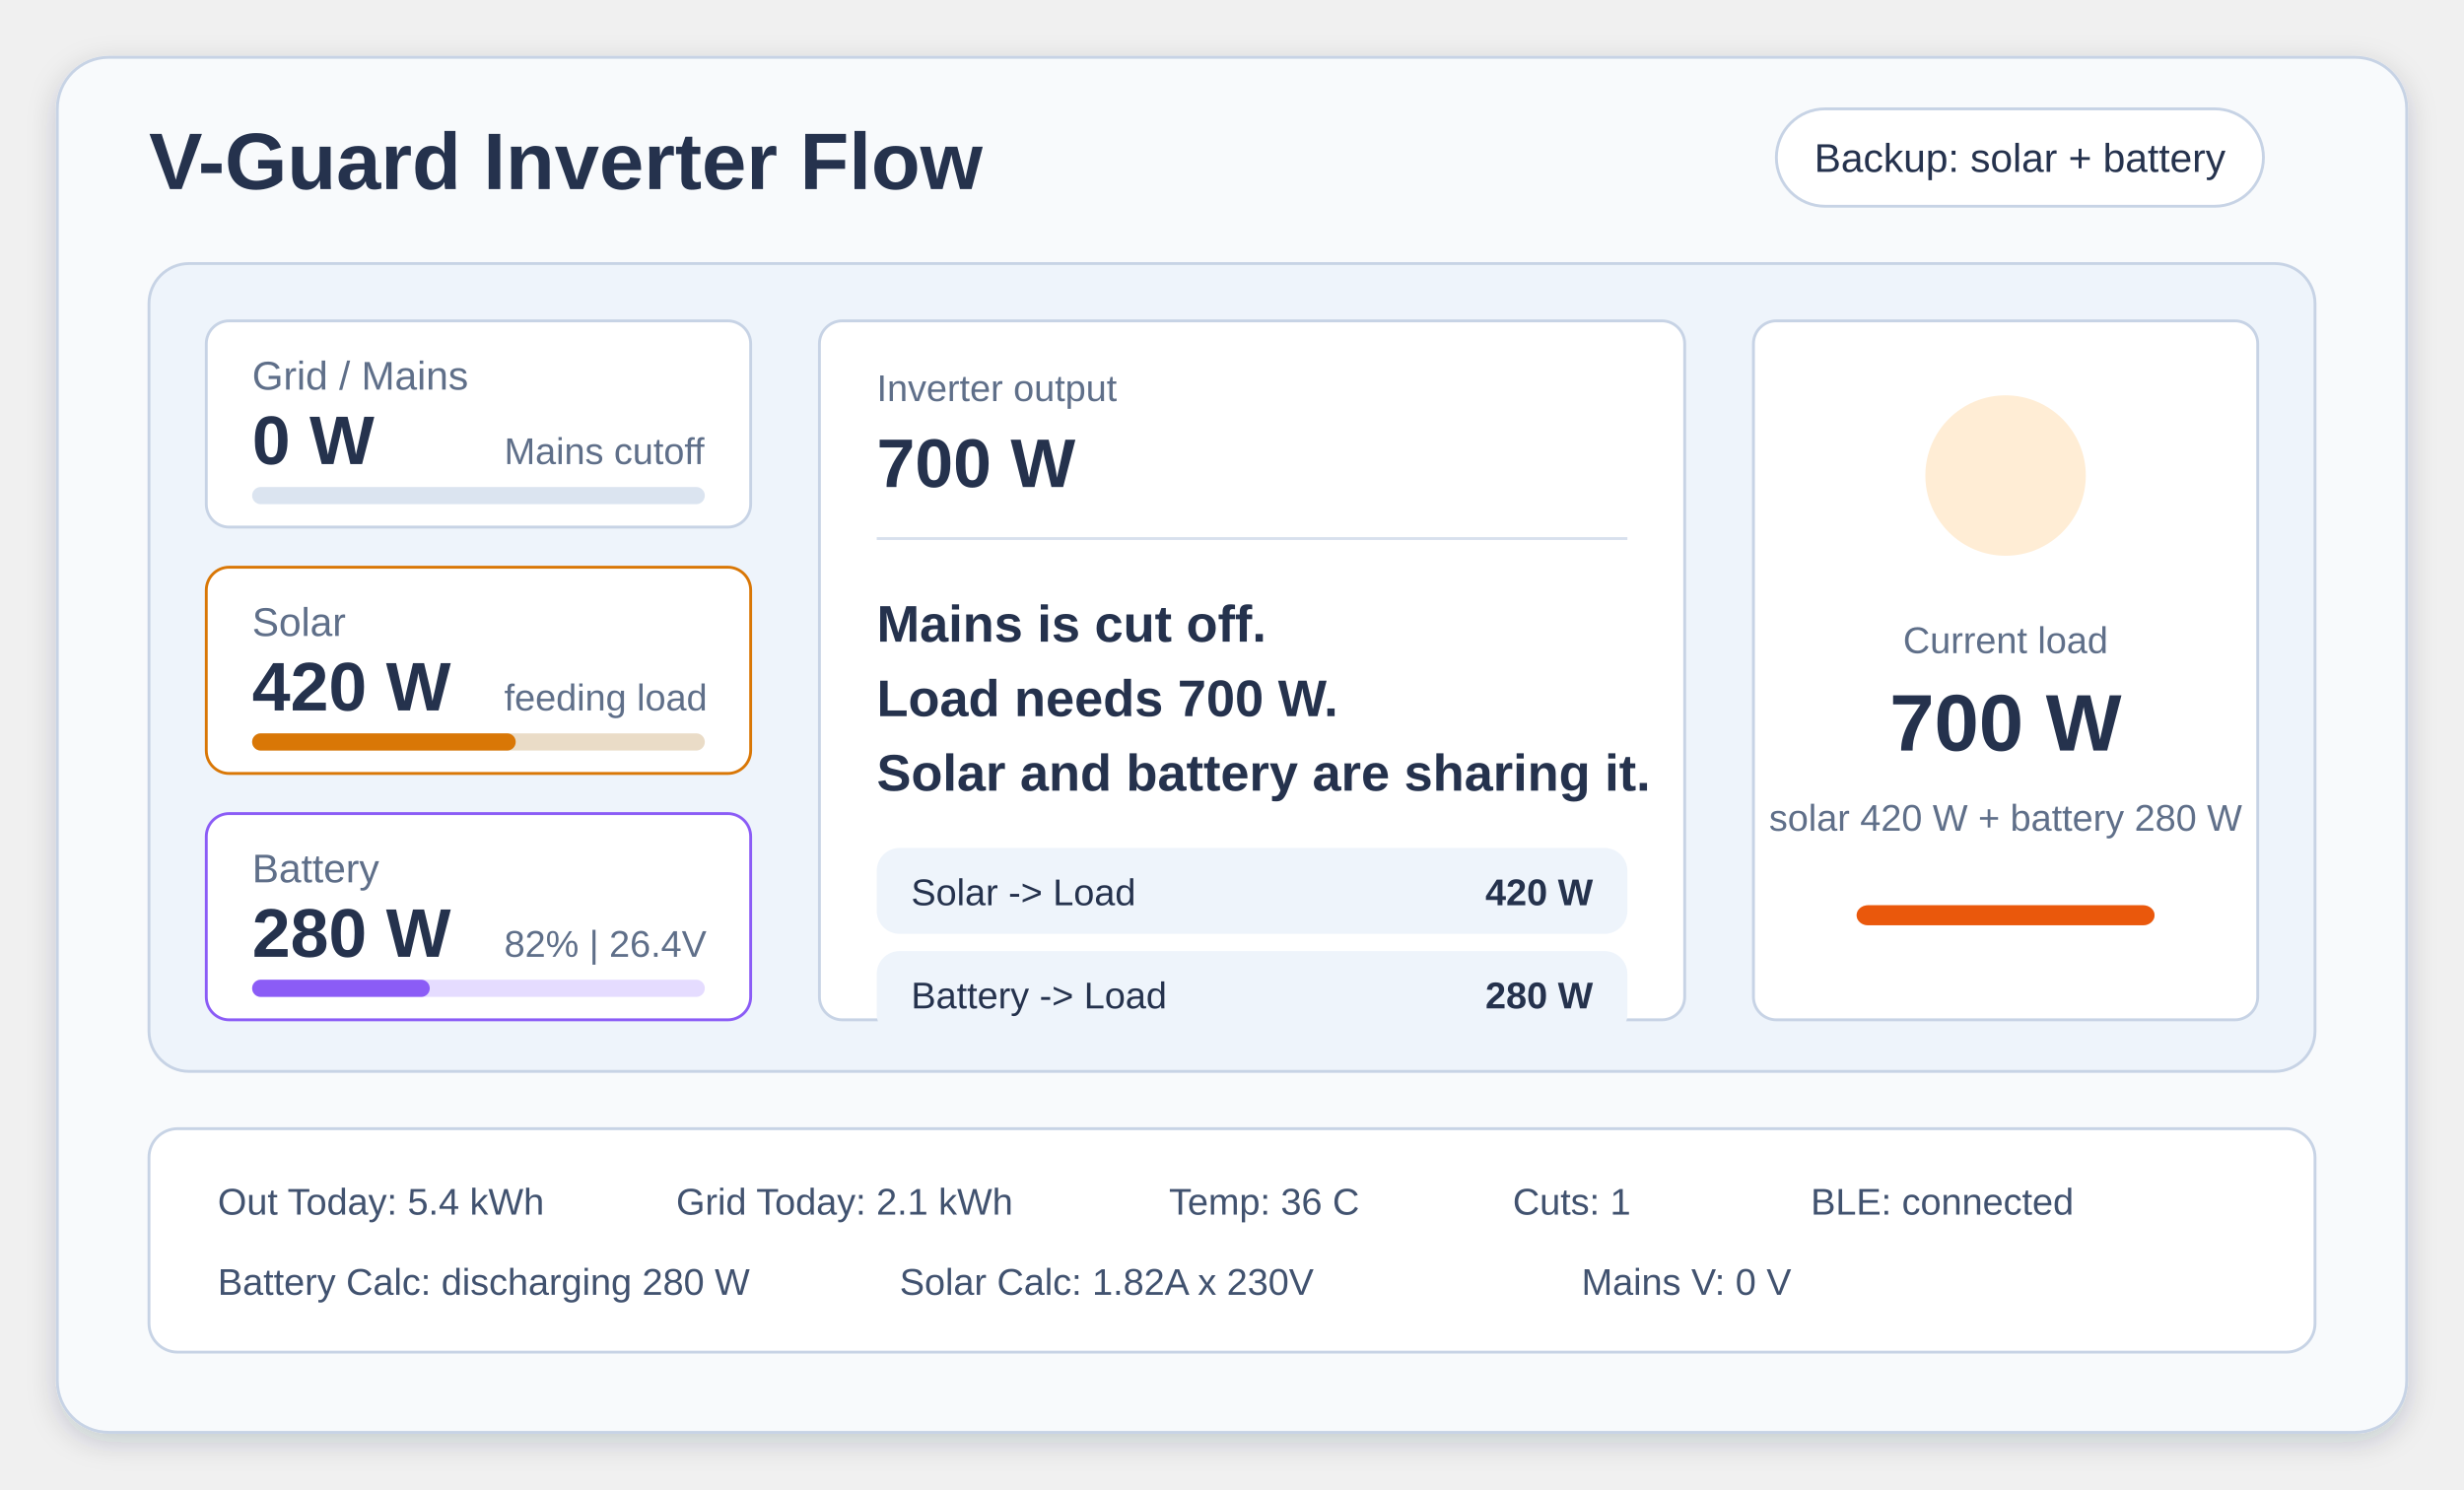
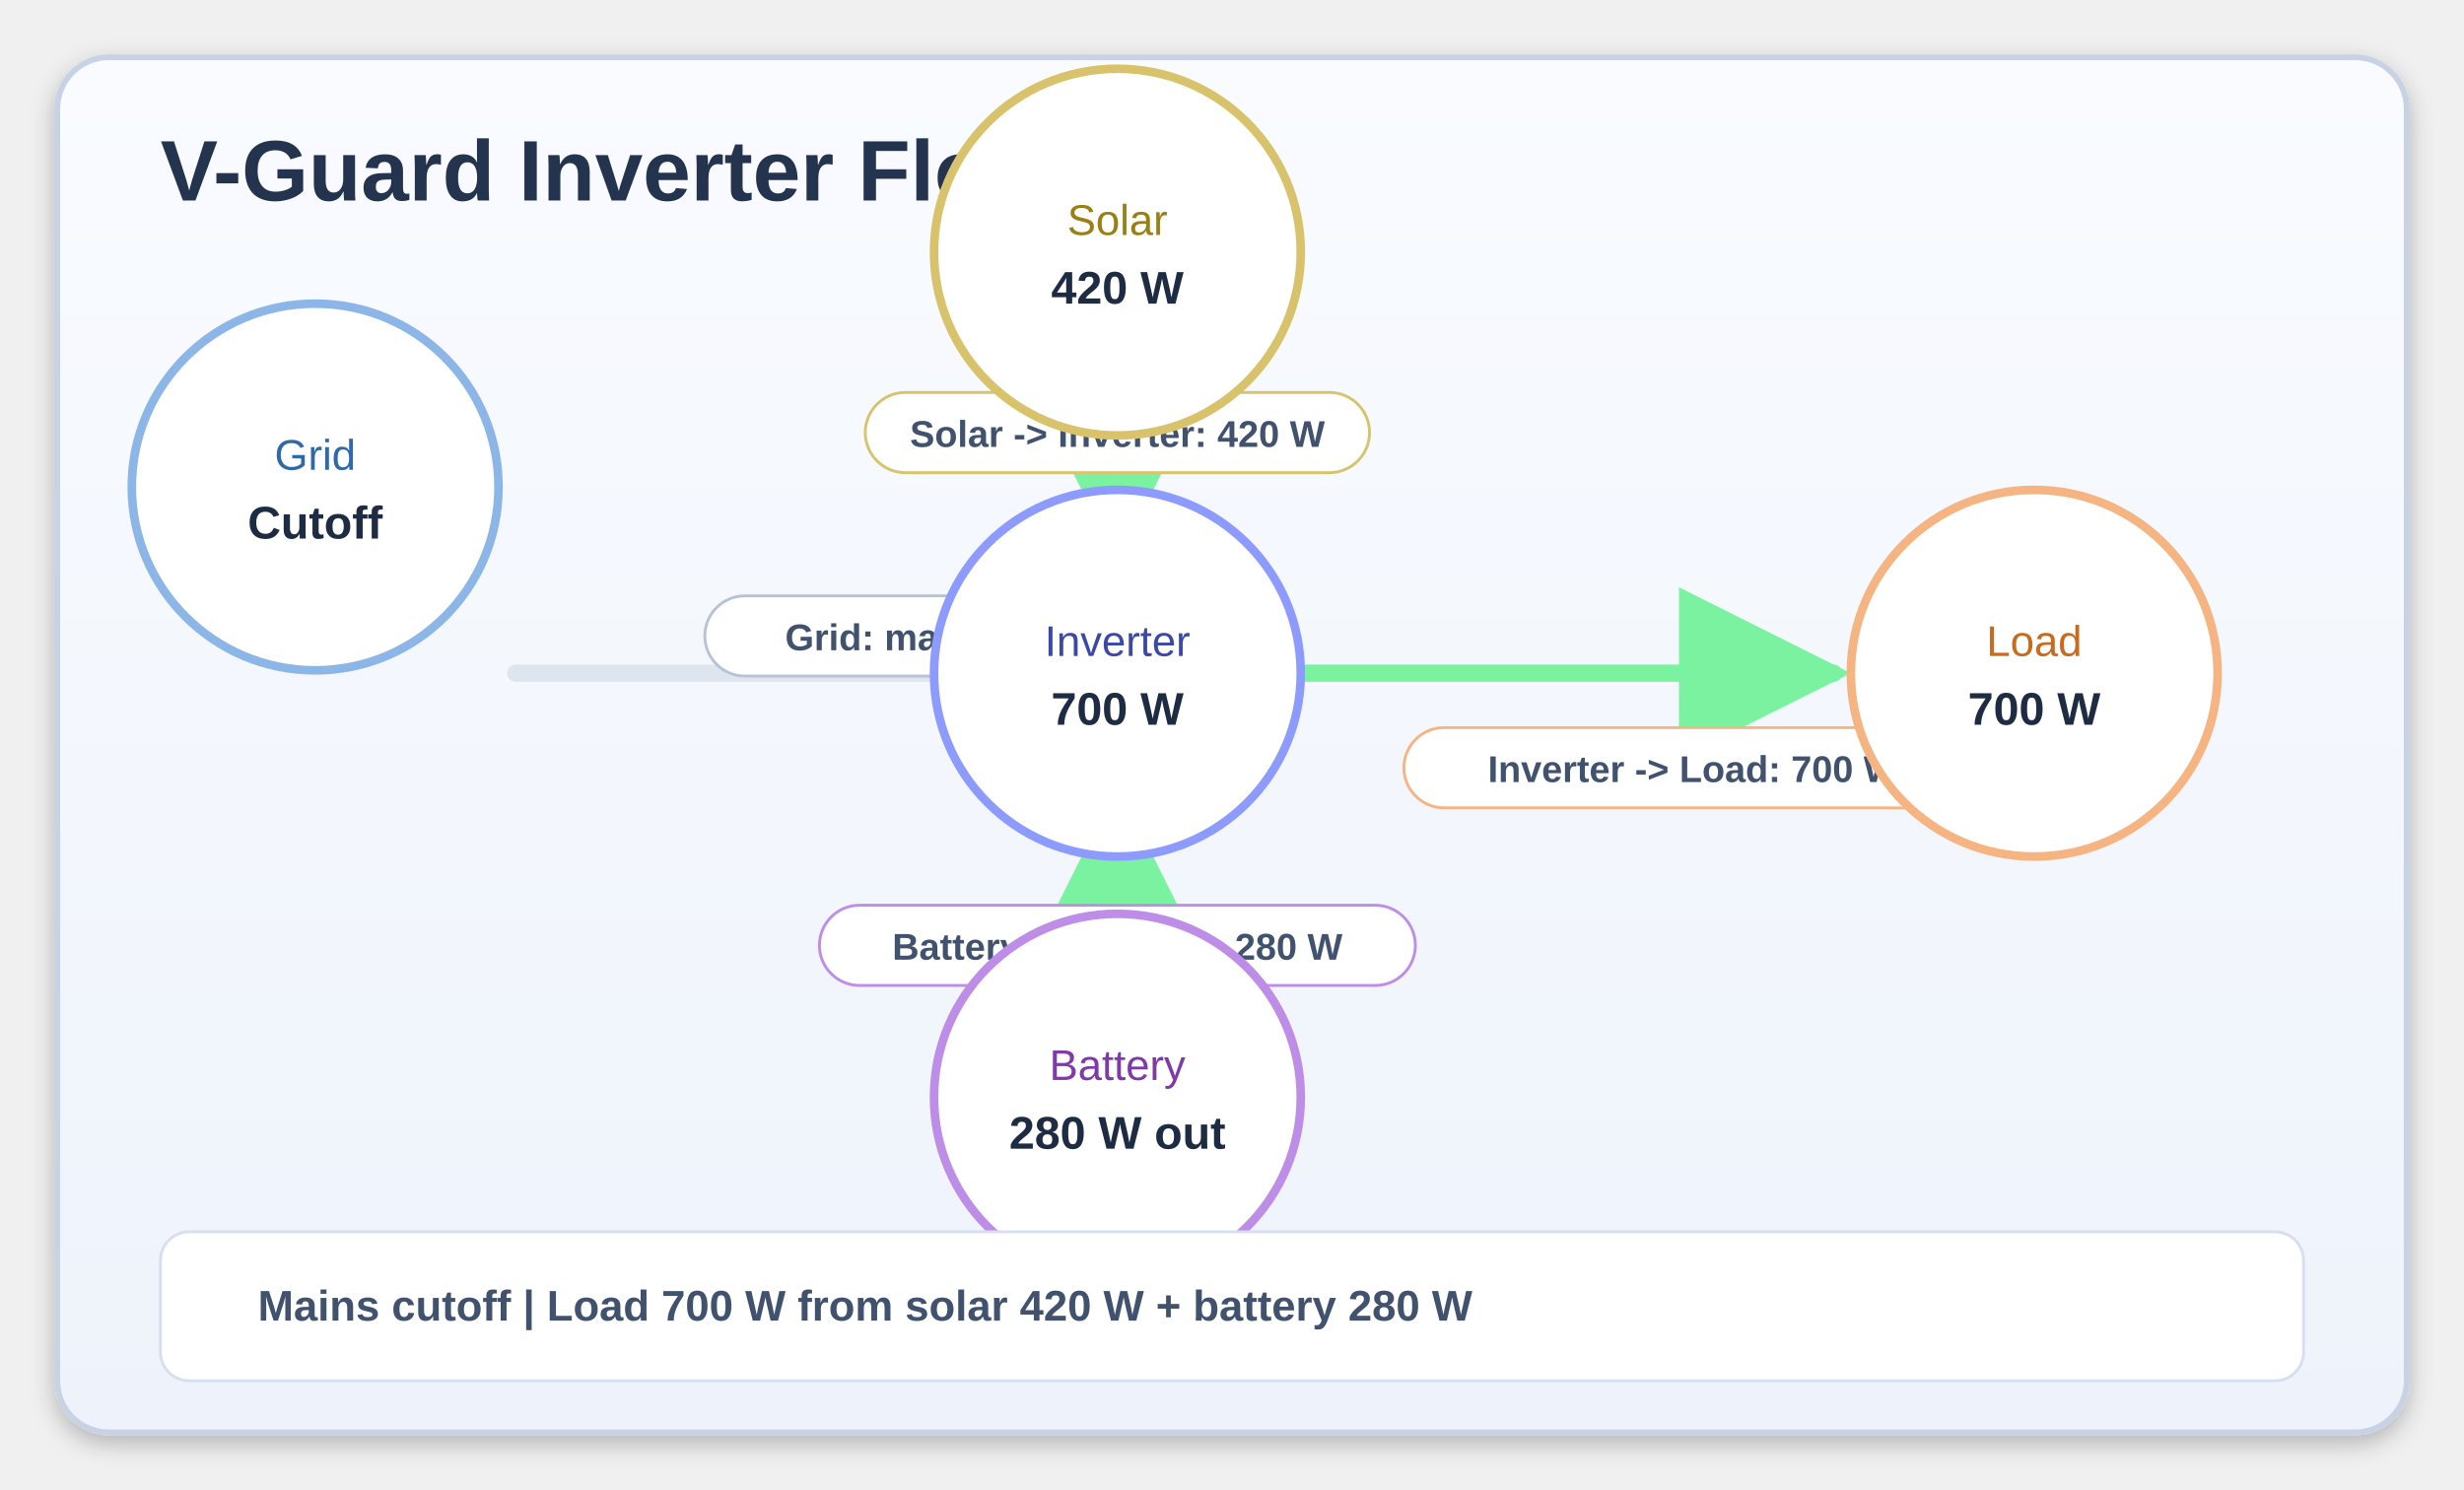
<svg xmlns="http://www.w3.org/2000/svg" viewBox="0 0 860 520" width="860" height="520" role="img" aria-label="Custom Flow Card preview">
  <defs>
-     <filter id="shadow" x="-20%" y="-20%" width="140%" height="140%">
-       <feDropShadow dx="0" dy="3" stdDeviation="5" flood-color="#14213d" flood-opacity="0.18" />
+     <linearGradient id="bg" x1="0" y1="0" x2="0" y2="1">
+       <stop offset="0%" stop-color="#f9fbff" />
+       <stop offset="100%" stop-color="#eef3fb" />
+     </linearGradient>
+     <filter id="softShadow" x="-20%" y="-20%" width="140%" height="140%">
+       <feDropShadow dx="0" dy="3" stdDeviation="4" flood-color="#000000" flood-opacity="0.25" />
    </filter>
+     <marker id="arrow" markerWidth="10" markerHeight="10" refX="9" refY="5" orient="auto">
+       <path d="M0,0 L10,5 L0,10 z" fill="#7af2a0" />
+     </marker>
  </defs>
-   <rect x="20" y="20" width="820" height="480" rx="18" fill="#f8fafc" stroke="#c7d3e5" filter="url(#shadow)" />
-   <text x="52" y="66" fill="#25324d" font-size="28" font-family="Segoe UI, Arial, sans-serif" font-weight="700">V-Guard Inverter Flow</text>
-   <rect x="620" y="38" width="170" height="34" rx="17" fill="#ffffff" stroke="#c7d3e5" />
-   <text x="705" y="60" text-anchor="middle" fill="#25324d" font-size="14" font-family="Segoe UI, Arial, sans-serif">Backup: solar + battery</text>
-   <rect x="52" y="92" width="756" height="282" rx="14" fill="#eef4fb" stroke="#c7d3e5" />
-   <g font-family="Segoe UI, Arial, sans-serif">
-     <g transform="translate(72,112)">
-       <rect width="190" height="72" rx="8" fill="#ffffff" stroke="#c7d3e5" />
-       <text x="16" y="24" fill="#5f6f89" font-size="14">Grid / Mains</text>
-       <text x="16" y="50" fill="#25324d" font-size="24" font-weight="700">0 W</text>
-       <text x="104" y="50" fill="#5f6f89" font-size="13">Mains cutoff</text>
-       <rect x="16" y="58" width="158" height="6" rx="3" fill="#dbe4f0" />
-     </g>
-     <g transform="translate(72,198)">
-       <rect width="190" height="72" rx="8" fill="#ffffff" stroke="#d97706" />
-       <text x="16" y="24" fill="#5f6f89" font-size="14">Solar</text>
-       <text x="16" y="50" fill="#25324d" font-size="24" font-weight="700">420 W</text>
-       <text x="104" y="50" fill="#5f6f89" font-size="13">feeding load</text>
-       <rect x="16" y="58" width="158" height="6" rx="3" fill="#eadcc7" />
-       <rect x="16" y="58" width="92" height="6" rx="3" fill="#d97706" />
-     </g>
-     <g transform="translate(72,284)">
-       <rect width="190" height="72" rx="8" fill="#ffffff" stroke="#8b5cf6" />
-       <text x="16" y="24" fill="#5f6f89" font-size="14">Battery</text>
-       <text x="16" y="50" fill="#25324d" font-size="24" font-weight="700">280 W</text>
-       <text x="104" y="50" fill="#5f6f89" font-size="13">82% | 26.4V</text>
-       <rect x="16" y="58" width="158" height="6" rx="3" fill="#e5dcff" />
-       <rect x="16" y="58" width="62" height="6" rx="3" fill="#8b5cf6" />
-     </g>
-     <g transform="translate(286,112)">
-       <rect width="302" height="244" rx="8" fill="#ffffff" stroke="#c7d3e5" />
-       <text x="20" y="28" fill="#5f6f89" font-size="13">Inverter output</text>
-       <text x="20" y="58" fill="#25324d" font-size="24" font-weight="700">700 W</text>
-       <line x1="20" y1="76" x2="282" y2="76" stroke="#d8e0ed" />
-       <text x="20" y="112" fill="#25324d" font-size="18" font-weight="700">Mains is cut off.</text>
-       <text x="20" y="138" fill="#25324d" font-size="18" font-weight="700">Load needs 700 W.</text>
-       <text x="20" y="164" fill="#25324d" font-size="18" font-weight="700">Solar and battery are sharing it.</text>
-       <g transform="translate(20,184)" font-size="13">
-         <rect width="262" height="30" rx="8" fill="#eef4fb" />
-         <text x="12" y="20" fill="#25324d">Solar -&gt; Load</text>
-         <text x="250" y="20" text-anchor="end" fill="#25324d" font-weight="700">420 W</text>
-       </g>
-       <g transform="translate(20,220)" font-size="13">
-         <rect width="262" height="30" rx="8" fill="#eef4fb" />
-         <text x="12" y="20" fill="#25324d">Battery -&gt; Load</text>
-         <text x="250" y="20" text-anchor="end" fill="#25324d" font-weight="700">280 W</text>
-       </g>
-     </g>
-     <g transform="translate(612,112)">
-       <rect width="176" height="244" rx="8" fill="#ffffff" stroke="#c7d3e5" />
-       <circle cx="88" cy="54" r="28" fill="#ffedd5" />
-       <text x="88" y="116" text-anchor="middle" fill="#5f6f89" font-size="13">Current load</text>
-       <text x="88" y="150" text-anchor="middle" fill="#25324d" font-size="28" font-weight="700">700 W</text>
-       <text x="88" y="178" text-anchor="middle" fill="#5f6f89" font-size="13">solar 420 W + battery 280 W</text>
-       <rect x="36" y="204" width="104" height="7" rx="4" fill="#f3d5bf" />
-       <rect x="36" y="204" width="104" height="7" rx="4" fill="#ea580c" />
-     </g>
+   <rect x="20" y="20" width="820" height="480" rx="18" fill="url(#bg)" stroke="#c7d3e5" stroke-width="2" filter="url(#softShadow)" />
+   <text x="56" y="70" fill="#24344f" font-size="30" font-family="Segoe UI, Arial, sans-serif" font-weight="600">V-Guard Inverter Flow</text>
+   <line x1="180" y1="235" x2="390" y2="235" stroke="#b7c2d4" stroke-width="6" stroke-linecap="round" marker-end="url(#arrow)" opacity="0.35" />
+   <line x1="390" y1="100" x2="390" y2="190" stroke="#7af2a0" stroke-width="6" stroke-linecap="round" marker-end="url(#arrow)" />
+   <line x1="390" y1="375" x2="390" y2="280" stroke="#7af2a0" stroke-width="6" stroke-linecap="round" marker-end="url(#arrow)" />
+   <line x1="430" y1="235" x2="640" y2="235" stroke="#7af2a0" stroke-width="6" stroke-linecap="round" marker-end="url(#arrow)" />
+   <g font-family="Segoe UI, Arial, sans-serif" font-size="13" font-weight="600">
+     <rect x="246" y="208" width="168" height="28" rx="14" fill="#ffffff" stroke="#b7c2d4" />
+     <text x="330" y="227" text-anchor="middle" fill="#41526f">Grid: mains cutoff</text>
+     <rect x="302" y="137" width="176" height="28" rx="14" fill="#ffffff" stroke="#d8c36c" />
+     <text x="390" y="156" text-anchor="middle" fill="#41526f">Solar -&gt; Inverter: 420 W</text>
+     <rect x="286" y="316" width="208" height="28" rx="14" fill="#ffffff" stroke="#be8de8" />
+     <text x="390" y="335" text-anchor="middle" fill="#41526f">Battery -&gt; Inverter: 280 W</text>
+     <rect x="490" y="254" width="202" height="28" rx="14" fill="#ffffff" stroke="#f5b481" />
+     <text x="591" y="273" text-anchor="middle" fill="#41526f">Inverter -&gt; Load: 700 W</text>
  </g>
-   <rect x="52" y="394" width="756" height="78" rx="10" fill="#ffffff" stroke="#c7d3e5" />
-   <g fill="#41526f" font-size="13" font-family="Segoe UI, Arial, sans-serif">
-     <text x="76" y="424">Out Today: 5.4 kWh</text>
-     <text x="236" y="424">Grid Today: 2.1 kWh</text>
-     <text x="408" y="424">Temp: 36 C</text>
-     <text x="528" y="424">Cuts: 1</text>
-     <text x="632" y="424">BLE: connected</text>
-     <text x="76" y="452">Battery Calc: discharging 280 W</text>
-     <text x="314" y="452">Solar Calc: 1.82A x 230V</text>
-     <text x="552" y="452">Mains V: 0 V</text>
+   <g transform="translate(110,170)">
+     <circle cx="0" cy="0" r="64" fill="#ffffff" stroke="#8cb5e8" stroke-width="3" />
+     <text x="0" y="-6" text-anchor="middle" fill="#2e69aa" font-size="15" font-family="Segoe UI, Arial">Grid</text>
+     <text x="0" y="18" text-anchor="middle" fill="#1e2c43" font-size="16" font-family="Segoe UI, Arial" font-weight="700">Cutoff</text>
  </g>
+   <g transform="translate(390,88)">
+     <circle cx="0" cy="0" r="64" fill="#ffffff" stroke="#d8c36c" stroke-width="3" />
+     <text x="0" y="-6" text-anchor="middle" fill="#9c7f13" font-size="15" font-family="Segoe UI, Arial">Solar</text>
+     <text x="0" y="18" text-anchor="middle" fill="#1e2c43" font-size="16" font-family="Segoe UI, Arial" font-weight="700">420 W</text>
+   </g>
+   <g transform="translate(390,235)">
+     <circle cx="0" cy="0" r="64" fill="#ffffff" stroke="#8d9bff" stroke-width="3" />
+     <text x="0" y="-6" text-anchor="middle" fill="#3a49a8" font-size="15" font-family="Segoe UI, Arial">Inverter</text>
+     <text x="0" y="18" text-anchor="middle" fill="#1e2c43" font-size="16" font-family="Segoe UI, Arial" font-weight="700">700 W</text>
+   </g>
+   <g transform="translate(390,383)">
+     <circle cx="0" cy="0" r="64" fill="#ffffff" stroke="#be8de8" stroke-width="3" />
+     <text x="0" y="-6" text-anchor="middle" fill="#7f39aa" font-size="15" font-family="Segoe UI, Arial">Battery</text>
+     <text x="0" y="18" text-anchor="middle" fill="#1e2c43" font-size="16" font-family="Segoe UI, Arial" font-weight="700">280 W out</text>
+   </g>
+   <g transform="translate(710,235)">
+     <circle cx="0" cy="0" r="64" fill="#ffffff" stroke="#f5b481" stroke-width="3" />
+     <text x="0" y="-6" text-anchor="middle" fill="#c86b1f" font-size="15" font-family="Segoe UI, Arial">Load</text>
+     <text x="0" y="18" text-anchor="middle" fill="#1e2c43" font-size="16" font-family="Segoe UI, Arial" font-weight="700">700 W</text>
+   </g>
+   <rect x="56" y="430" width="748" height="52" rx="10" fill="#ffffff" stroke="#d6dfef" />
+   <text x="90" y="461" fill="#41526f" font-size="15" font-family="Segoe UI, Arial" font-weight="600">Mains cutoff | Load 700 W from solar 420 W + battery 280 W</text>
</svg>
